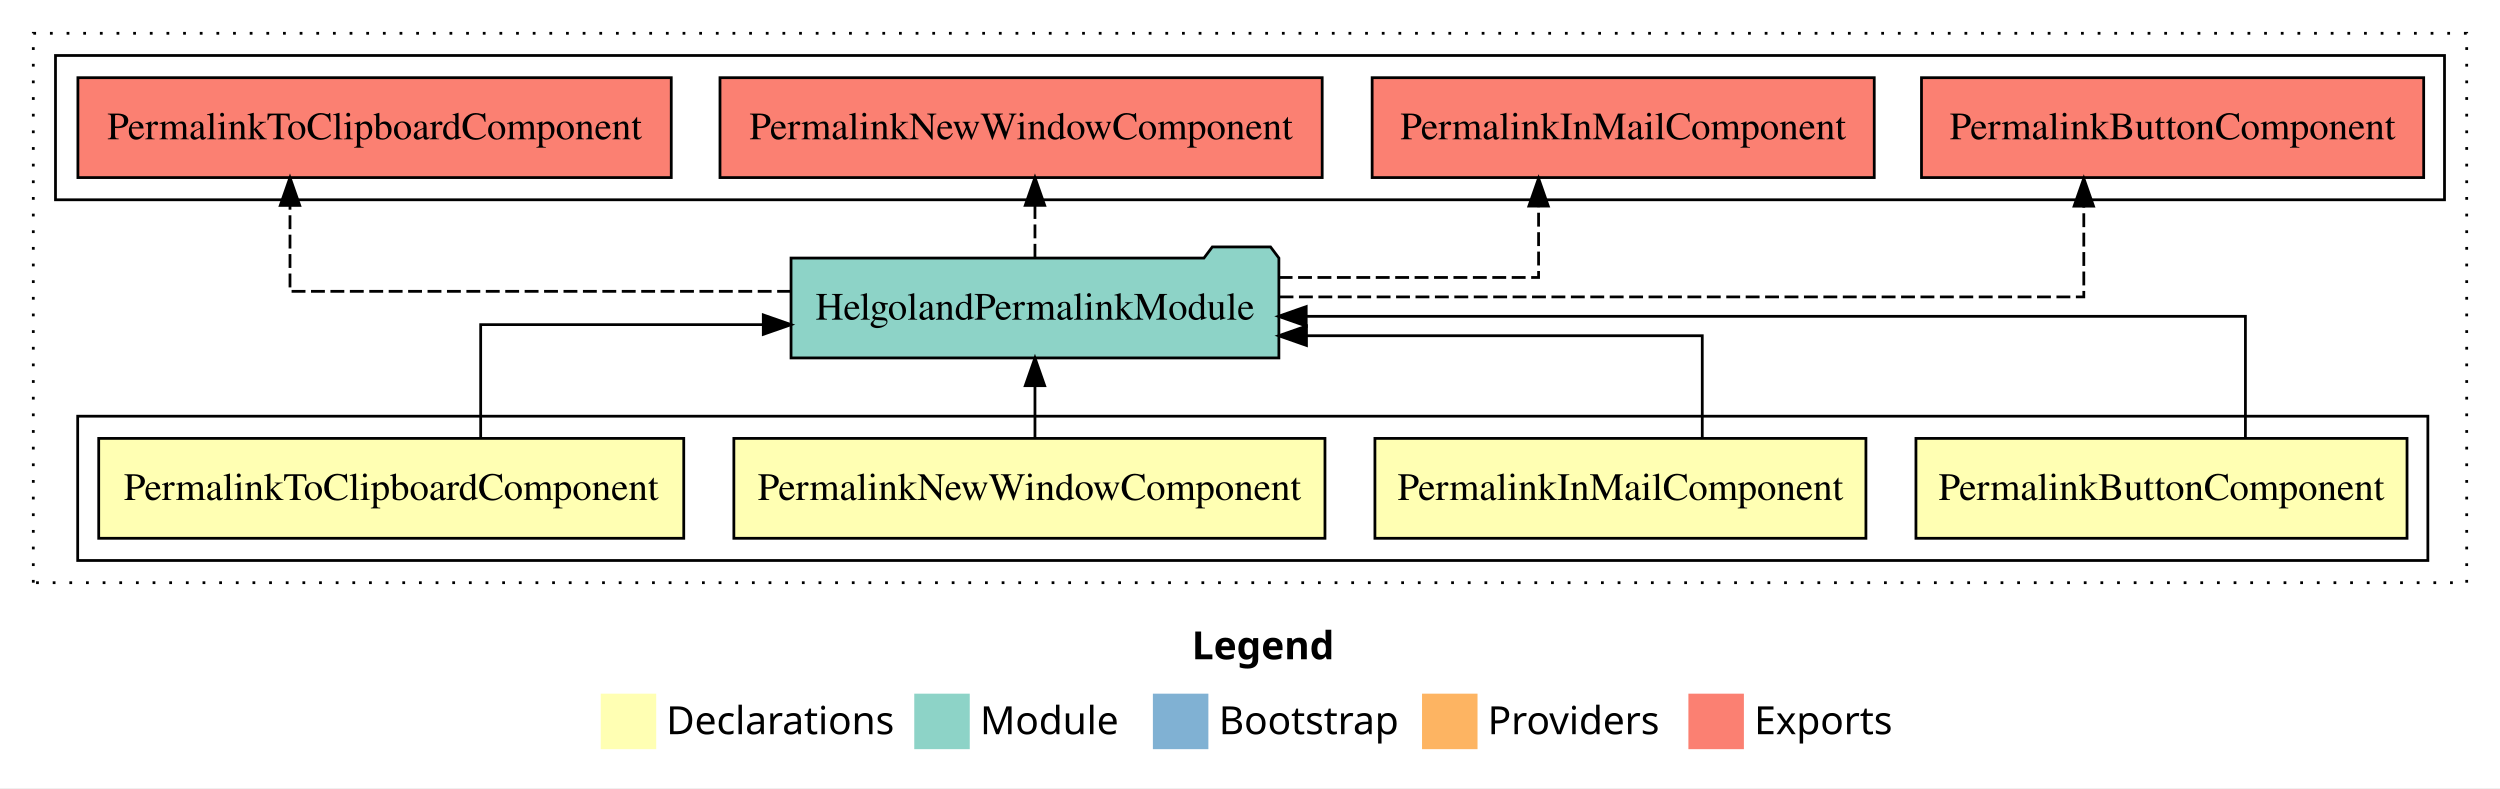
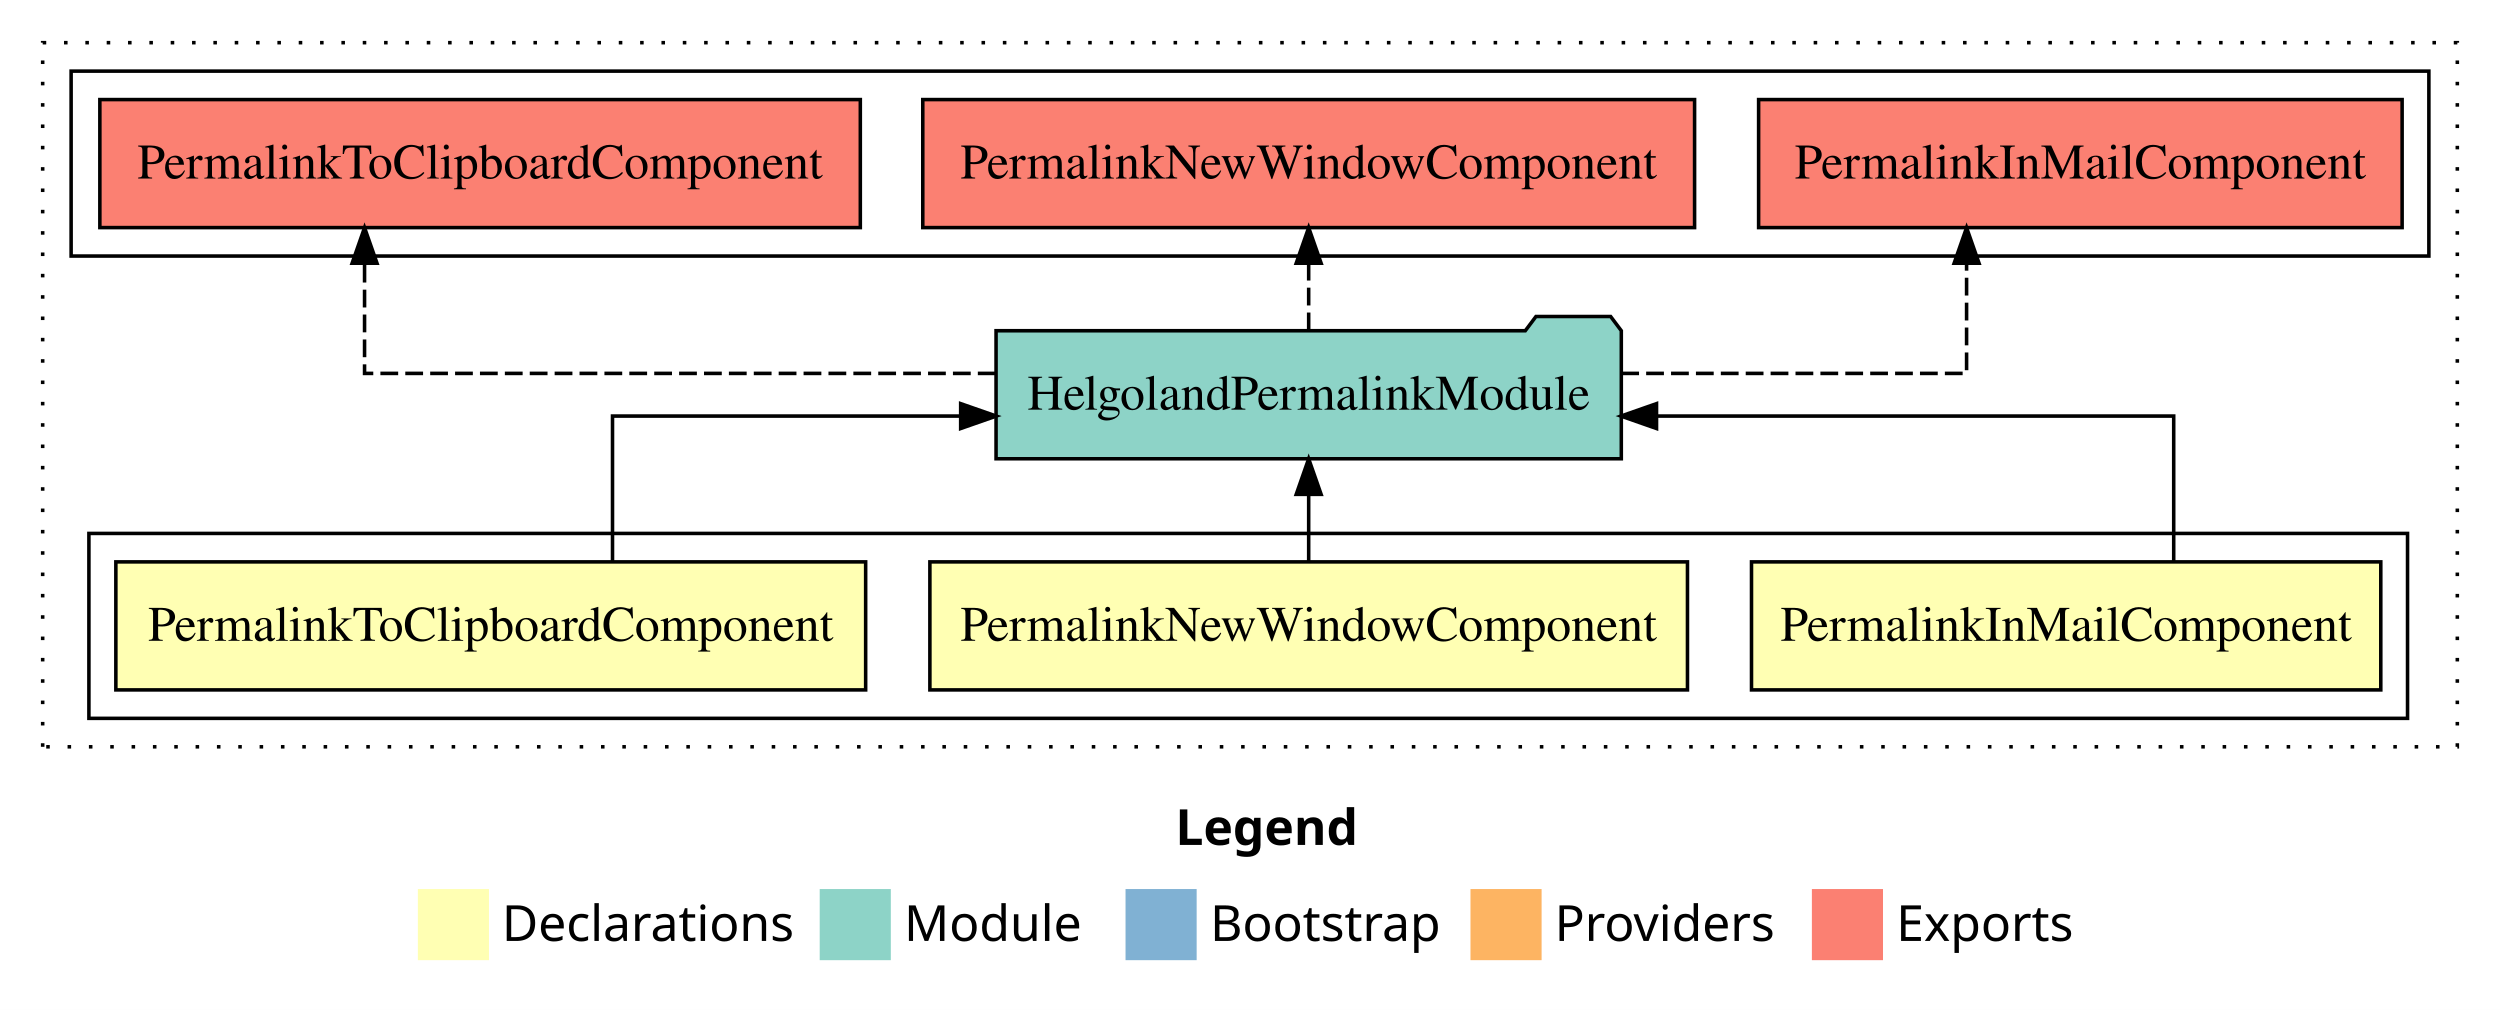
- <svg xmlns="http://www.w3.org/2000/svg" width="901pt" height="284pt" viewBox="0.00 0.00 901.00 284.00">
+ <svg xmlns="http://www.w3.org/2000/svg" width="703pt" height="284pt" viewBox="0.00 0.00 703.00 284.00">
  <g id="graph0" class="graph" transform="scale(1 1) rotate(0) translate(4 280)">
-     <polygon fill="#ffffff" stroke="transparent" points="-4,4 -4,-280 897,-280 897,4 -4,4" />
-     <text text-anchor="start" x="425.509" y="-42.4" font-family="sans-serif" font-weight="bold" font-size="14.00" fill="#000000">Legend</text>
-     <polygon fill="#ffffb3" stroke="transparent" points="212.5,-10 212.5,-30 232.5,-30 232.5,-10 212.5,-10" />
-     <text text-anchor="start" x="236.129" y="-15.4" font-family="sans-serif" font-size="14.00" fill="#000000">  Declarations</text>
-     <polygon fill="#8dd3c7" stroke="transparent" points="325.5,-10 325.5,-30 345.5,-30 345.5,-10 325.5,-10" />
-     <text text-anchor="start" x="349.225" y="-15.4" font-family="sans-serif" font-size="14.00" fill="#000000">  Module</text>
-     <polygon fill="#80b1d3" stroke="transparent" points="411.5,-10 411.5,-30 431.5,-30 431.5,-10 411.5,-10" />
-     <text text-anchor="start" x="435.281" y="-15.4" font-family="sans-serif" font-size="14.00" fill="#000000">  Bootstrap</text>
-     <polygon fill="#fdb462" stroke="transparent" points="508.5,-10 508.5,-30 528.5,-30 528.5,-10 508.5,-10" />
-     <text text-anchor="start" x="532.173" y="-15.4" font-family="sans-serif" font-size="14.00" fill="#000000">  Providers</text>
-     <polygon fill="#fb8072" stroke="transparent" points="604.5,-10 604.5,-30 624.5,-30 624.5,-10 604.5,-10" />
-     <text text-anchor="start" x="628.226" y="-15.4" font-family="sans-serif" font-size="14.00" fill="#000000">  Exports</text>
+     <polygon fill="#ffffff" stroke="transparent" points="-4,4 -4,-280 699,-280 699,4 -4,4" />
+     <text text-anchor="start" x="326.509" y="-42.4" font-family="sans-serif" font-weight="bold" font-size="14.00" fill="#000000">Legend</text>
+     <polygon fill="#ffffb3" stroke="transparent" points="113.5,-10 113.5,-30 133.5,-30 133.5,-10 113.5,-10" />
+     <text text-anchor="start" x="137.129" y="-15.4" font-family="sans-serif" font-size="14.00" fill="#000000">  Declarations</text>
+     <polygon fill="#8dd3c7" stroke="transparent" points="226.5,-10 226.5,-30 246.5,-30 246.5,-10 226.5,-10" />
+     <text text-anchor="start" x="250.225" y="-15.4" font-family="sans-serif" font-size="14.00" fill="#000000">  Module</text>
+     <polygon fill="#80b1d3" stroke="transparent" points="312.5,-10 312.5,-30 332.5,-30 332.5,-10 312.5,-10" />
+     <text text-anchor="start" x="336.281" y="-15.4" font-family="sans-serif" font-size="14.00" fill="#000000">  Bootstrap</text>
+     <polygon fill="#fdb462" stroke="transparent" points="409.5,-10 409.5,-30 429.5,-30 429.5,-10 409.5,-10" />
+     <text text-anchor="start" x="433.173" y="-15.4" font-family="sans-serif" font-size="14.00" fill="#000000">  Providers</text>
+     <polygon fill="#fb8072" stroke="transparent" points="505.5,-10 505.5,-30 525.5,-30 525.5,-10 505.5,-10" />
+     <text text-anchor="start" x="529.226" y="-15.4" font-family="sans-serif" font-size="14.00" fill="#000000">  Exports</text>
    <g id="clust1" class="cluster">
-       <polygon fill="none" stroke="#000000" stroke-dasharray="1,5" points="8,-70 8,-268 885,-268 885,-70 8,-70" />
+       <polygon fill="none" stroke="#000000" stroke-dasharray="1,5" points="8,-70 8,-268 687,-268 687,-70 8,-70" />
    </g>
    <g id="clust2" class="cluster">
-       <polygon fill="none" stroke="#000000" points="24,-78 24,-130 871,-130 871,-78 24,-78" />
+       <polygon fill="none" stroke="#000000" points="21,-78 21,-130 673,-130 673,-78 21,-78" />
    </g>
-     <g id="clust8" class="cluster">
-       <polygon fill="none" stroke="#000000" points="16,-208 16,-260 877,-260 877,-208 16,-208" />
+     <g id="clust7" class="cluster">
+       <polygon fill="none" stroke="#000000" points="16,-208 16,-260 679,-260 679,-208 16,-208" />
    </g>
    <g id="node1" class="node">
-       <polygon fill="#ffffb3" stroke="#000000" points="863.494,-122 686.506,-122 686.506,-86 863.494,-86 863.494,-122" />
-       <text text-anchor="middle" x="775" y="-99.8" font-family="Times,serif" font-size="14.00" fill="#000000">PermalinkButtonComponent</text>
+       <polygon fill="#ffffb3" stroke="#000000" points="665.478,-122 488.522,-122 488.522,-86 665.478,-86 665.478,-122" />
+       <text text-anchor="middle" x="577" y="-99.8" font-family="Times,serif" font-size="14.00" fill="#000000">PermalinkInMailComponent</text>
+     </g>
+     <g id="node4" class="node">
+       <polygon fill="#8dd3c7" stroke="#000000" points="451.911,-187 448.911,-191 427.911,-191 424.911,-187 276.089,-187 276.089,-151 451.911,-151 451.911,-187" />
+       <text text-anchor="middle" x="364" y="-164.8" font-family="Times,serif" font-size="14.00" fill="#000000">HelgolandPermalinkModule</text>
+     </g>
+     <g id="edge1" class="edge">
+       <path fill="none" stroke="#000000" d="M607.246,-122.022C607.246,-139.373 607.246,-163 607.246,-163 607.246,-163 461.817,-163 461.817,-163" />
+       <polygon fill="#000000" stroke="#000000" points="461.817,-159.5 451.817,-163 461.817,-166.5 461.817,-159.5" />
+     </g>
+     <g id="node2" class="node">
+       <polygon fill="#ffffb3" stroke="#000000" points="470.517,-122 257.483,-122 257.483,-86 470.517,-86 470.517,-122" />
+       <text text-anchor="middle" x="364" y="-99.8" font-family="Times,serif" font-size="14.00" fill="#000000">PermalinkNewWindowComponent</text>
+     </g>
+     <g id="edge2" class="edge">
+       <path fill="none" stroke="#000000" d="M364,-122.106C364,-122.106 364,-140.991 364,-140.991" />
+       <polygon fill="#000000" stroke="#000000" points="360.5,-140.991 364,-150.991 367.5,-140.991 360.5,-140.991" />
+     </g>
+     <g id="node3" class="node">
+       <polygon fill="#ffffb3" stroke="#000000" points="239.423,-122 28.577,-122 28.577,-86 239.423,-86 239.423,-122" />
+       <text text-anchor="middle" x="134" y="-99.8" font-family="Times,serif" font-size="14.00" fill="#000000">PermalinkToClipboardComponent</text>
+     </g>
+     <g id="edge3" class="edge">
+       <path fill="none" stroke="#000000" d="M168.237,-122.022C168.237,-139.373 168.237,-163 168.237,-163 168.237,-163 266.14,-163 266.14,-163" />
+       <polygon fill="#000000" stroke="#000000" points="266.14,-166.5 276.14,-163 266.139,-159.5 266.14,-166.5" />
    </g>
    <g id="node5" class="node">
-       <polygon fill="#8dd3c7" stroke="#000000" points="456.911,-187 453.911,-191 432.911,-191 429.911,-187 281.089,-187 281.089,-151 456.911,-151 456.911,-187" />
-       <text text-anchor="middle" x="369" y="-164.8" font-family="Times,serif" font-size="14.00" fill="#000000">HelgolandPermalinkModule</text>
-     </g>
-     <g id="edge1" class="edge">
-       <path fill="none" stroke="#000000" d="M805.249,-122.267C805.249,-140.555 805.249,-166 805.249,-166 805.249,-166 466.757,-166 466.757,-166" />
-       <polygon fill="#000000" stroke="#000000" points="466.757,-162.5 456.757,-166 466.757,-169.5 466.757,-162.5" />
-     </g>
-     <g id="node2" class="node">
-       <polygon fill="#ffffb3" stroke="#000000" points="668.478,-122 491.522,-122 491.522,-86 668.478,-86 668.478,-122" />
-       <text text-anchor="middle" x="580" y="-99.8" font-family="Times,serif" font-size="14.00" fill="#000000">PermalinkInMailComponent</text>
-     </g>
-     <g id="edge2" class="edge">
-       <path fill="none" stroke="#000000" d="M609.496,-122.009C609.496,-138.049 609.496,-159 609.496,-159 609.496,-159 466.846,-159 466.846,-159" />
-       <polygon fill="#000000" stroke="#000000" points="466.846,-155.5 456.846,-159 466.846,-162.5 466.846,-155.5" />
-     </g>
-     <g id="node3" class="node">
-       <polygon fill="#ffffb3" stroke="#000000" points="473.517,-122 260.483,-122 260.483,-86 473.517,-86 473.517,-122" />
-       <text text-anchor="middle" x="367" y="-99.8" font-family="Times,serif" font-size="14.00" fill="#000000">PermalinkNewWindowComponent</text>
-     </g>
-     <g id="edge3" class="edge">
-       <path fill="none" stroke="#000000" d="M369,-122.106C369,-122.106 369,-140.991 369,-140.991" />
-       <polygon fill="#000000" stroke="#000000" points="365.5,-140.991 369,-150.991 372.5,-140.991 365.5,-140.991" />
-     </g>
-     <g id="node4" class="node">
-       <polygon fill="#ffffb3" stroke="#000000" points="242.423,-122 31.577,-122 31.577,-86 242.423,-86 242.423,-122" />
-       <text text-anchor="middle" x="137" y="-99.8" font-family="Times,serif" font-size="14.00" fill="#000000">PermalinkToClipboardComponent</text>
-     </g>
-     <g id="edge4" class="edge">
-       <path fill="none" stroke="#000000" d="M169.237,-122.022C169.237,-139.373 169.237,-163 169.237,-163 169.237,-163 271.09,-163 271.09,-163" />
-       <polygon fill="#000000" stroke="#000000" points="271.09,-166.5 281.09,-163 271.09,-159.5 271.09,-166.5" />
-     </g>
-     <g id="node6" class="node">
-       <polygon fill="#fb8072" stroke="#000000" points="869.495,-252 688.505,-252 688.505,-216 869.495,-216 869.495,-252" />
-       <text text-anchor="middle" x="779" y="-229.8" font-family="Times,serif" font-size="14.00" fill="#000000">PermalinkButtonComponent </text>
-     </g>
-     <g id="edge5" class="edge">
-       <path fill="none" stroke="#000000" stroke-dasharray="5,2" d="M457.147,-173C568.844,-173 747.001,-173 747.001,-173 747.001,-173 747.001,-205.698 747.001,-205.698" />
-       <polygon fill="#000000" stroke="#000000" points="743.501,-205.698 747.001,-215.698 750.501,-205.698 743.501,-205.698" />
-     </g>
-     <g id="node7" class="node">
      <polygon fill="#fb8072" stroke="#000000" points="671.478,-252 490.522,-252 490.522,-216 671.478,-216 671.478,-252" />
      <text text-anchor="middle" x="581" y="-229.8" font-family="Times,serif" font-size="14.00" fill="#000000">PermalinkInMailComponent </text>
    </g>
-     <g id="edge6" class="edge">
-       <path fill="none" stroke="#000000" stroke-dasharray="5,2" d="M456.828,-180C503.157,-180 550.504,-180 550.504,-180 550.504,-180 550.504,-205.718 550.504,-205.718" />
-       <polygon fill="#000000" stroke="#000000" points="547.004,-205.718 550.504,-215.718 554.004,-205.718 547.004,-205.718" />
+     <g id="edge4" class="edge">
+       <path fill="none" stroke="#000000" stroke-dasharray="5,2" d="M451.897,-175C499.63,-175 549.004,-175 549.004,-175 549.004,-175 549.004,-205.977 549.004,-205.977" />
+       <polygon fill="#000000" stroke="#000000" points="545.504,-205.977 549.004,-215.977 552.504,-205.977 545.504,-205.977" />
    </g>
-     <g id="node8" class="node">
+     <g id="node6" class="node">
      <polygon fill="#fb8072" stroke="#000000" points="472.516,-252 255.484,-252 255.484,-216 472.516,-216 472.516,-252" />
      <text text-anchor="middle" x="364" y="-229.8" font-family="Times,serif" font-size="14.00" fill="#000000">PermalinkNewWindowComponent </text>
    </g>
-     <g id="edge7" class="edge">
-       <path fill="none" stroke="#000000" stroke-dasharray="5,2" d="M369,-187.106C369,-187.106 369,-205.991 369,-205.991" />
-       <polygon fill="#000000" stroke="#000000" points="365.5,-205.991 369,-215.991 372.5,-205.991 365.5,-205.991" />
+     <g id="edge5" class="edge">
+       <path fill="none" stroke="#000000" stroke-dasharray="5,2" d="M364,-187.106C364,-187.106 364,-205.991 364,-205.991" />
+       <polygon fill="#000000" stroke="#000000" points="360.5,-205.991 364,-215.991 367.5,-205.991 360.5,-205.991" />
    </g>
-     <g id="node9" class="node">
+     <g id="node7" class="node">
      <polygon fill="#fb8072" stroke="#000000" points="237.922,-252 24.078,-252 24.078,-216 237.922,-216 237.922,-252" />
      <text text-anchor="middle" x="131" y="-229.8" font-family="Times,serif" font-size="14.00" fill="#000000">PermalinkToClipboardComponent </text>
    </g>
-     <g id="edge8" class="edge">
-       <path fill="none" stroke="#000000" stroke-dasharray="5,2" d="M281.087,-175C202.785,-175 100.513,-175 100.513,-175 100.513,-175 100.513,-205.977 100.513,-205.977" />
-       <polygon fill="#000000" stroke="#000000" points="97.013,-205.977 100.513,-215.977 104.013,-205.977 97.013,-205.977" />
+     <g id="edge6" class="edge">
+       <path fill="none" stroke="#000000" stroke-dasharray="5,2" d="M275.965,-175C198.685,-175 98.513,-175 98.513,-175 98.513,-175 98.513,-205.977 98.513,-205.977" />
+       <polygon fill="#000000" stroke="#000000" points="95.013,-205.977 98.513,-215.977 102.013,-205.977 95.013,-205.977" />
    </g>
  </g>
</svg>
